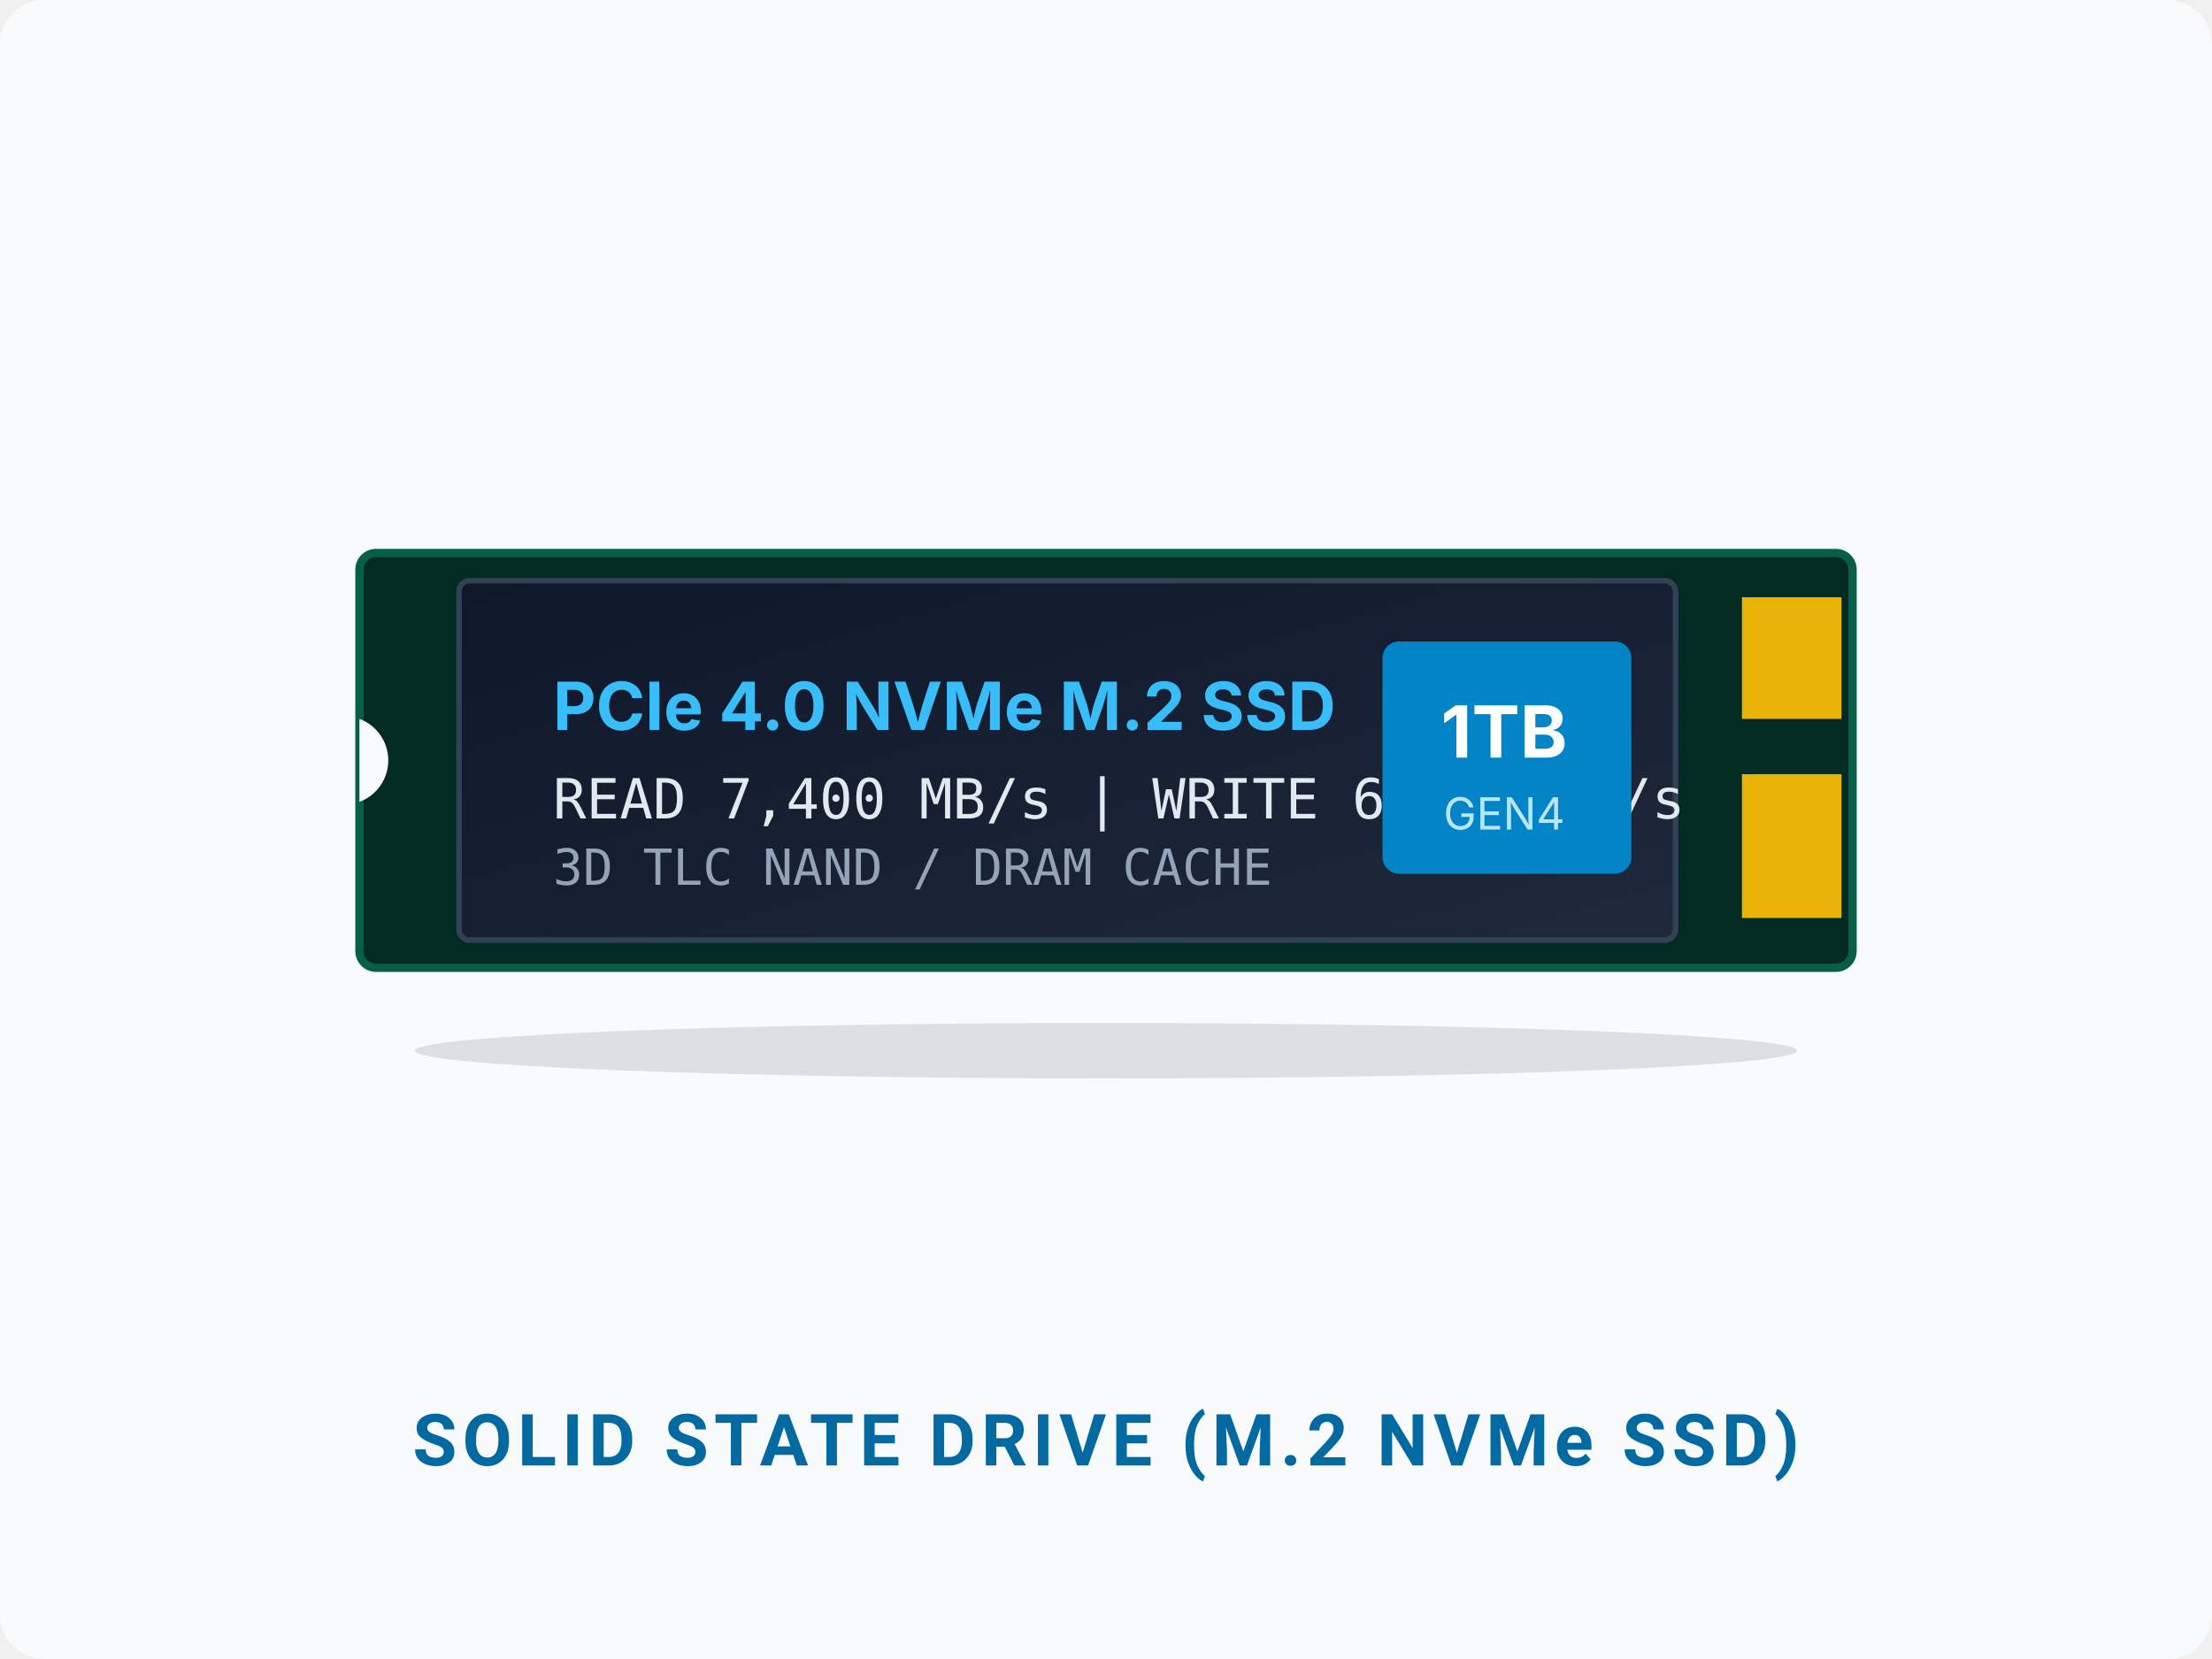
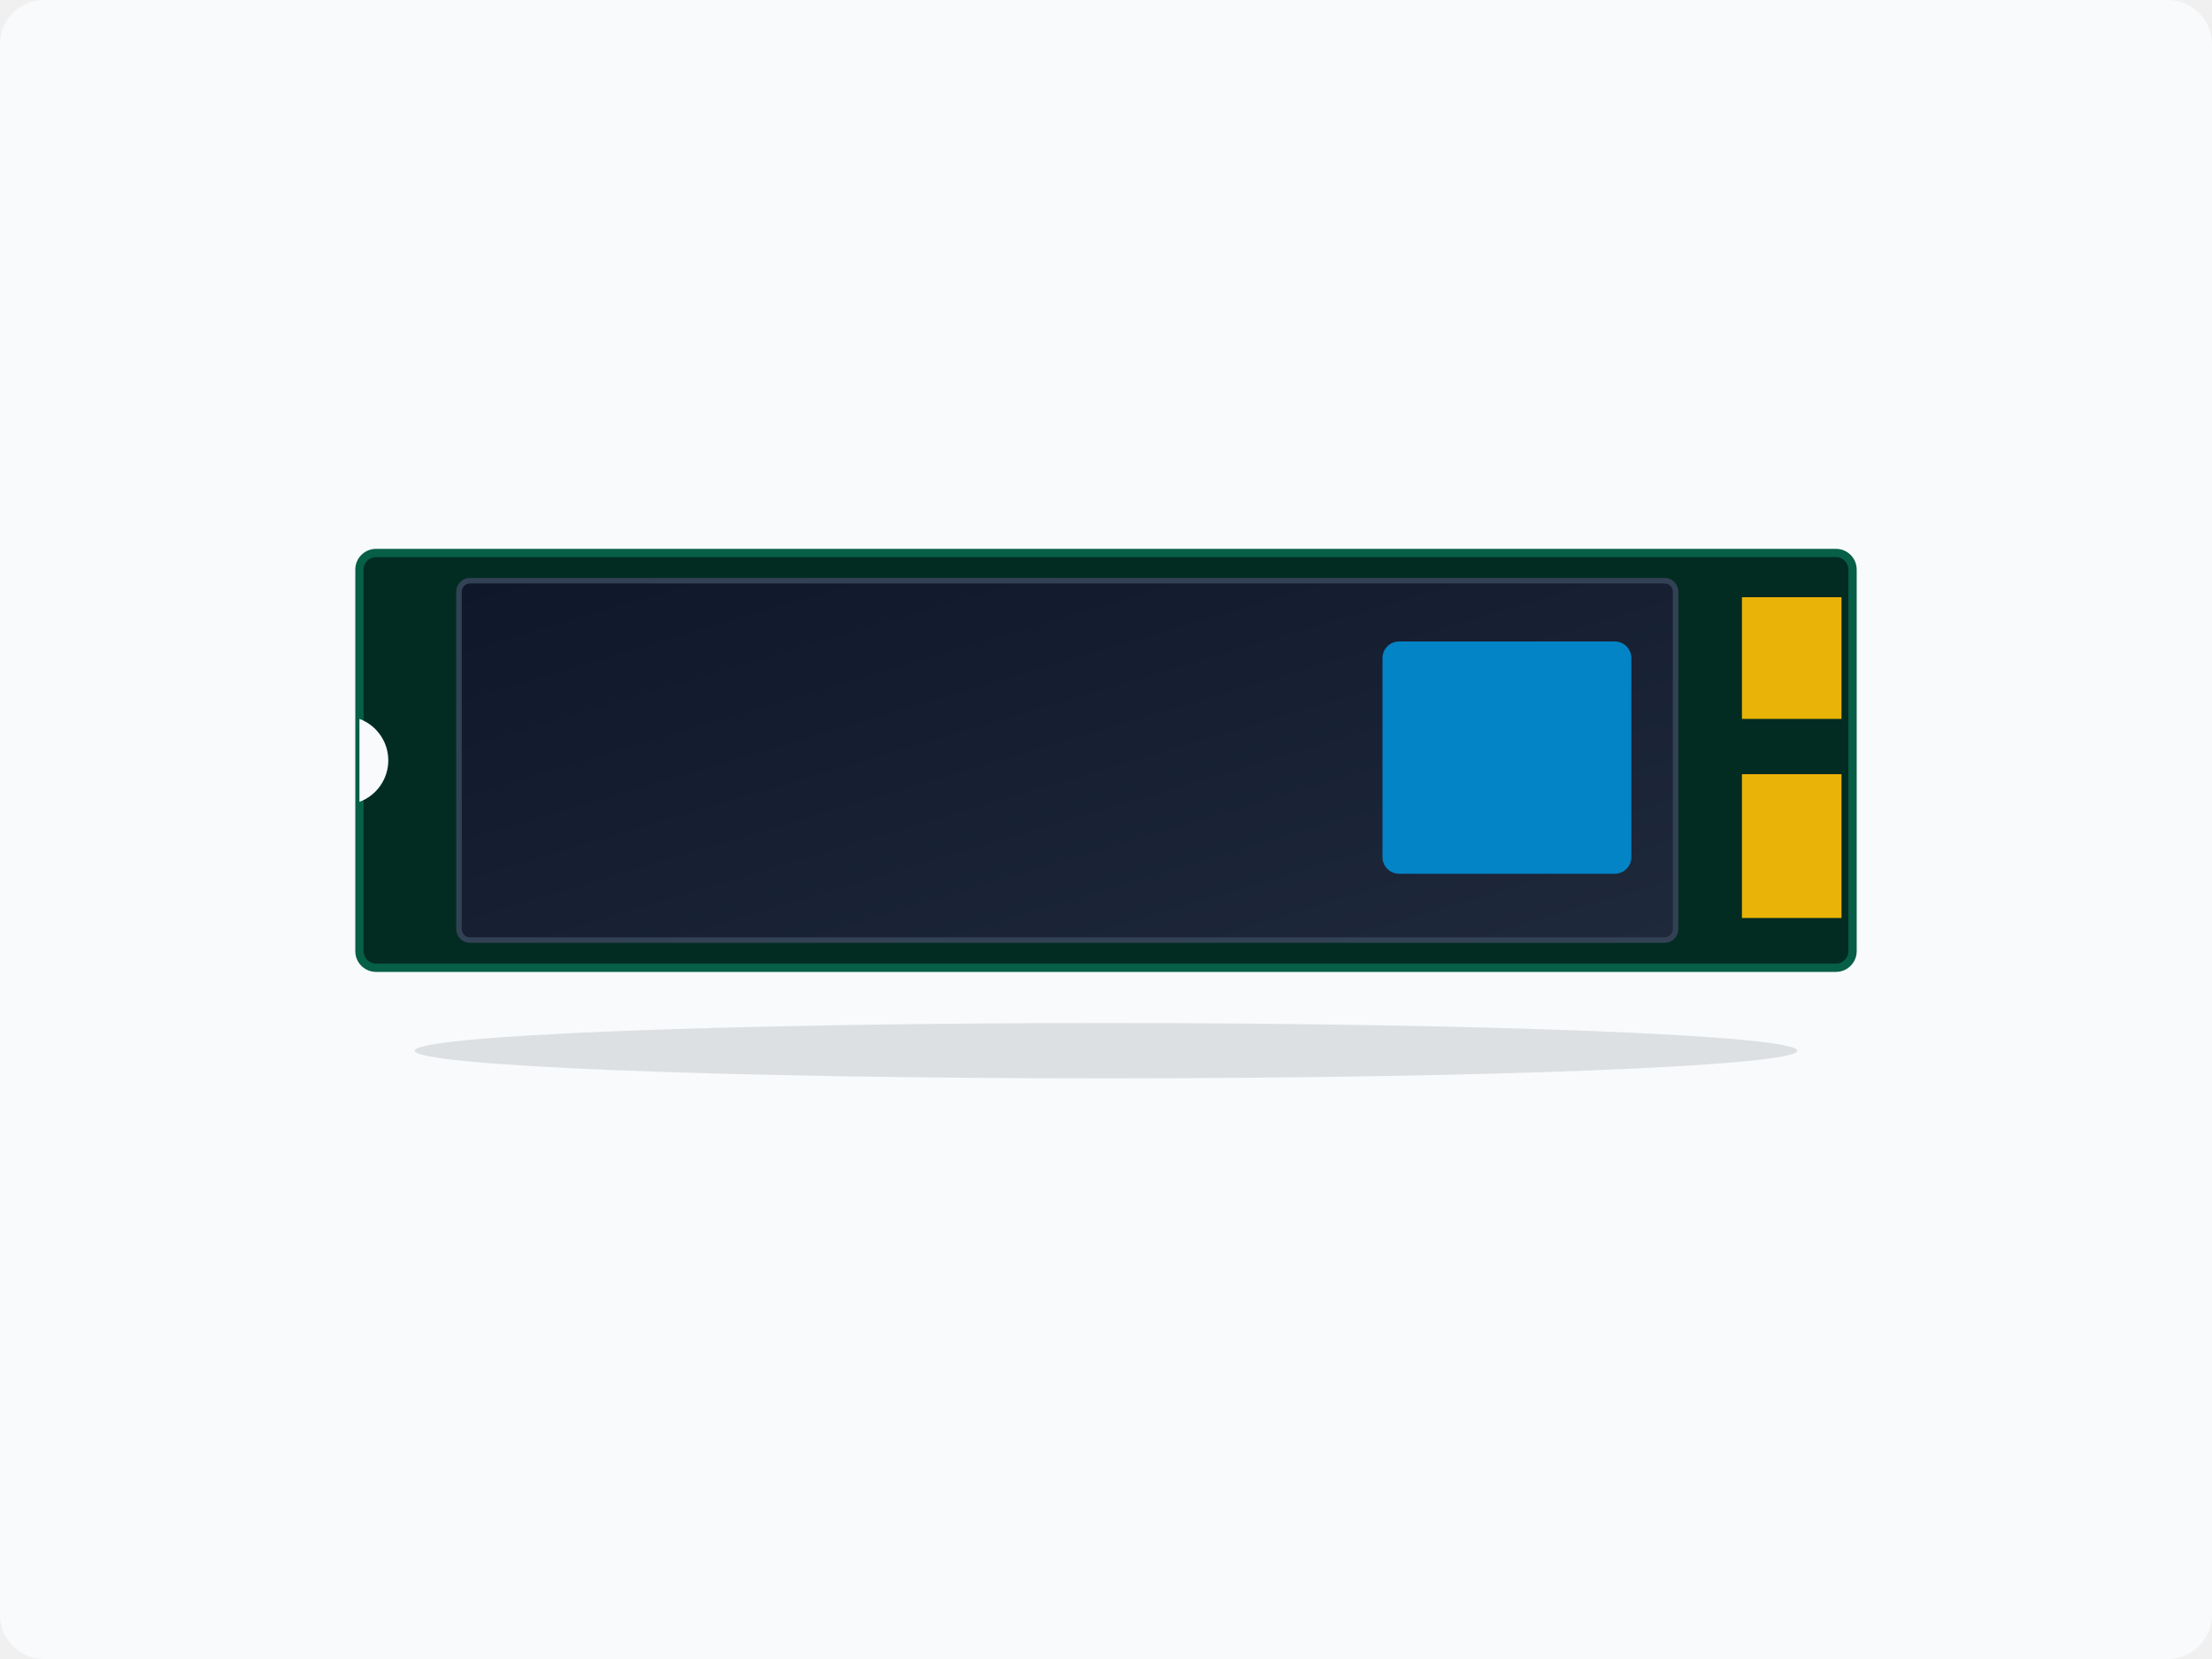
<svg xmlns="http://www.w3.org/2000/svg" viewBox="0 0 400 300" width="100%" height="100%">
  <defs>
    <linearGradient id="ssdHeatsink" x1="0%" y1="0%" x2="100%" y2="100%">
      <stop offset="0%" stop-color="#0f172a" />
      <stop offset="100%" stop-color="#1e293b" />
    </linearGradient>
  </defs>
  <rect width="400" height="300" fill="#f8fafc" rx="8" />
  <g transform="translate(65, 100)">
    <rect x="0" y="0" width="270" height="75" rx="3" fill="#022c22" stroke="#065f46" stroke-width="1.5" />
    <path d="M 0 30 A 8 8 0 0 1 0 45 Z" fill="#f8fafc" />
    <rect x="18" y="5" width="220" height="65" rx="2" fill="url(#ssdHeatsink)" stroke="#334155" stroke-width="1" />
    <rect x="250" y="8" width="18" height="22" fill="#eab308" />
    <rect x="250" y="32" width="18" height="6" fill="#022c22" />
    <rect x="250" y="40" width="18" height="26" fill="#eab308" />
-     <text x="35" y="32" fill="#38bdf8" font-family="-apple-system, sans-serif" font-size="12" font-weight="bold">PCIe 4.0 NVMe M.2 SSD</text>
-     <text x="35" y="48" fill="#e2e8f0" font-family="monospace" font-size="10">READ 7,400 MB/s | WRITE 6,800 MB/s</text>
-     <text x="35" y="60" fill="#94a3b8" font-family="monospace" font-size="9">3D TLC NAND / DRAM CACHE</text>
    <rect x="185" y="16" width="45" height="42" rx="3" fill="#0284c7" />
-     <text x="207" y="37" text-anchor="middle" fill="#ffffff" font-family="-apple-system, sans-serif" font-size="13" font-weight="bold">1TB</text>
-     <text x="207" y="50" text-anchor="middle" fill="#bae6fd" font-family="-apple-system, sans-serif" font-size="8">GEN4</text>
    <ellipse cx="135" cy="90" rx="125" ry="5" fill="#0f172a" opacity="0.12" />
  </g>
-   <text x="200" y="265" text-anchor="middle" fill="#0369a1" font-family="-apple-system, BlinkMacSystemFont, 'Segoe UI', Roboto, sans-serif" font-size="13" font-weight="700" letter-spacing="1">SOLID STATE DRIVE (M.2 NVMe SSD)</text>
</svg>
